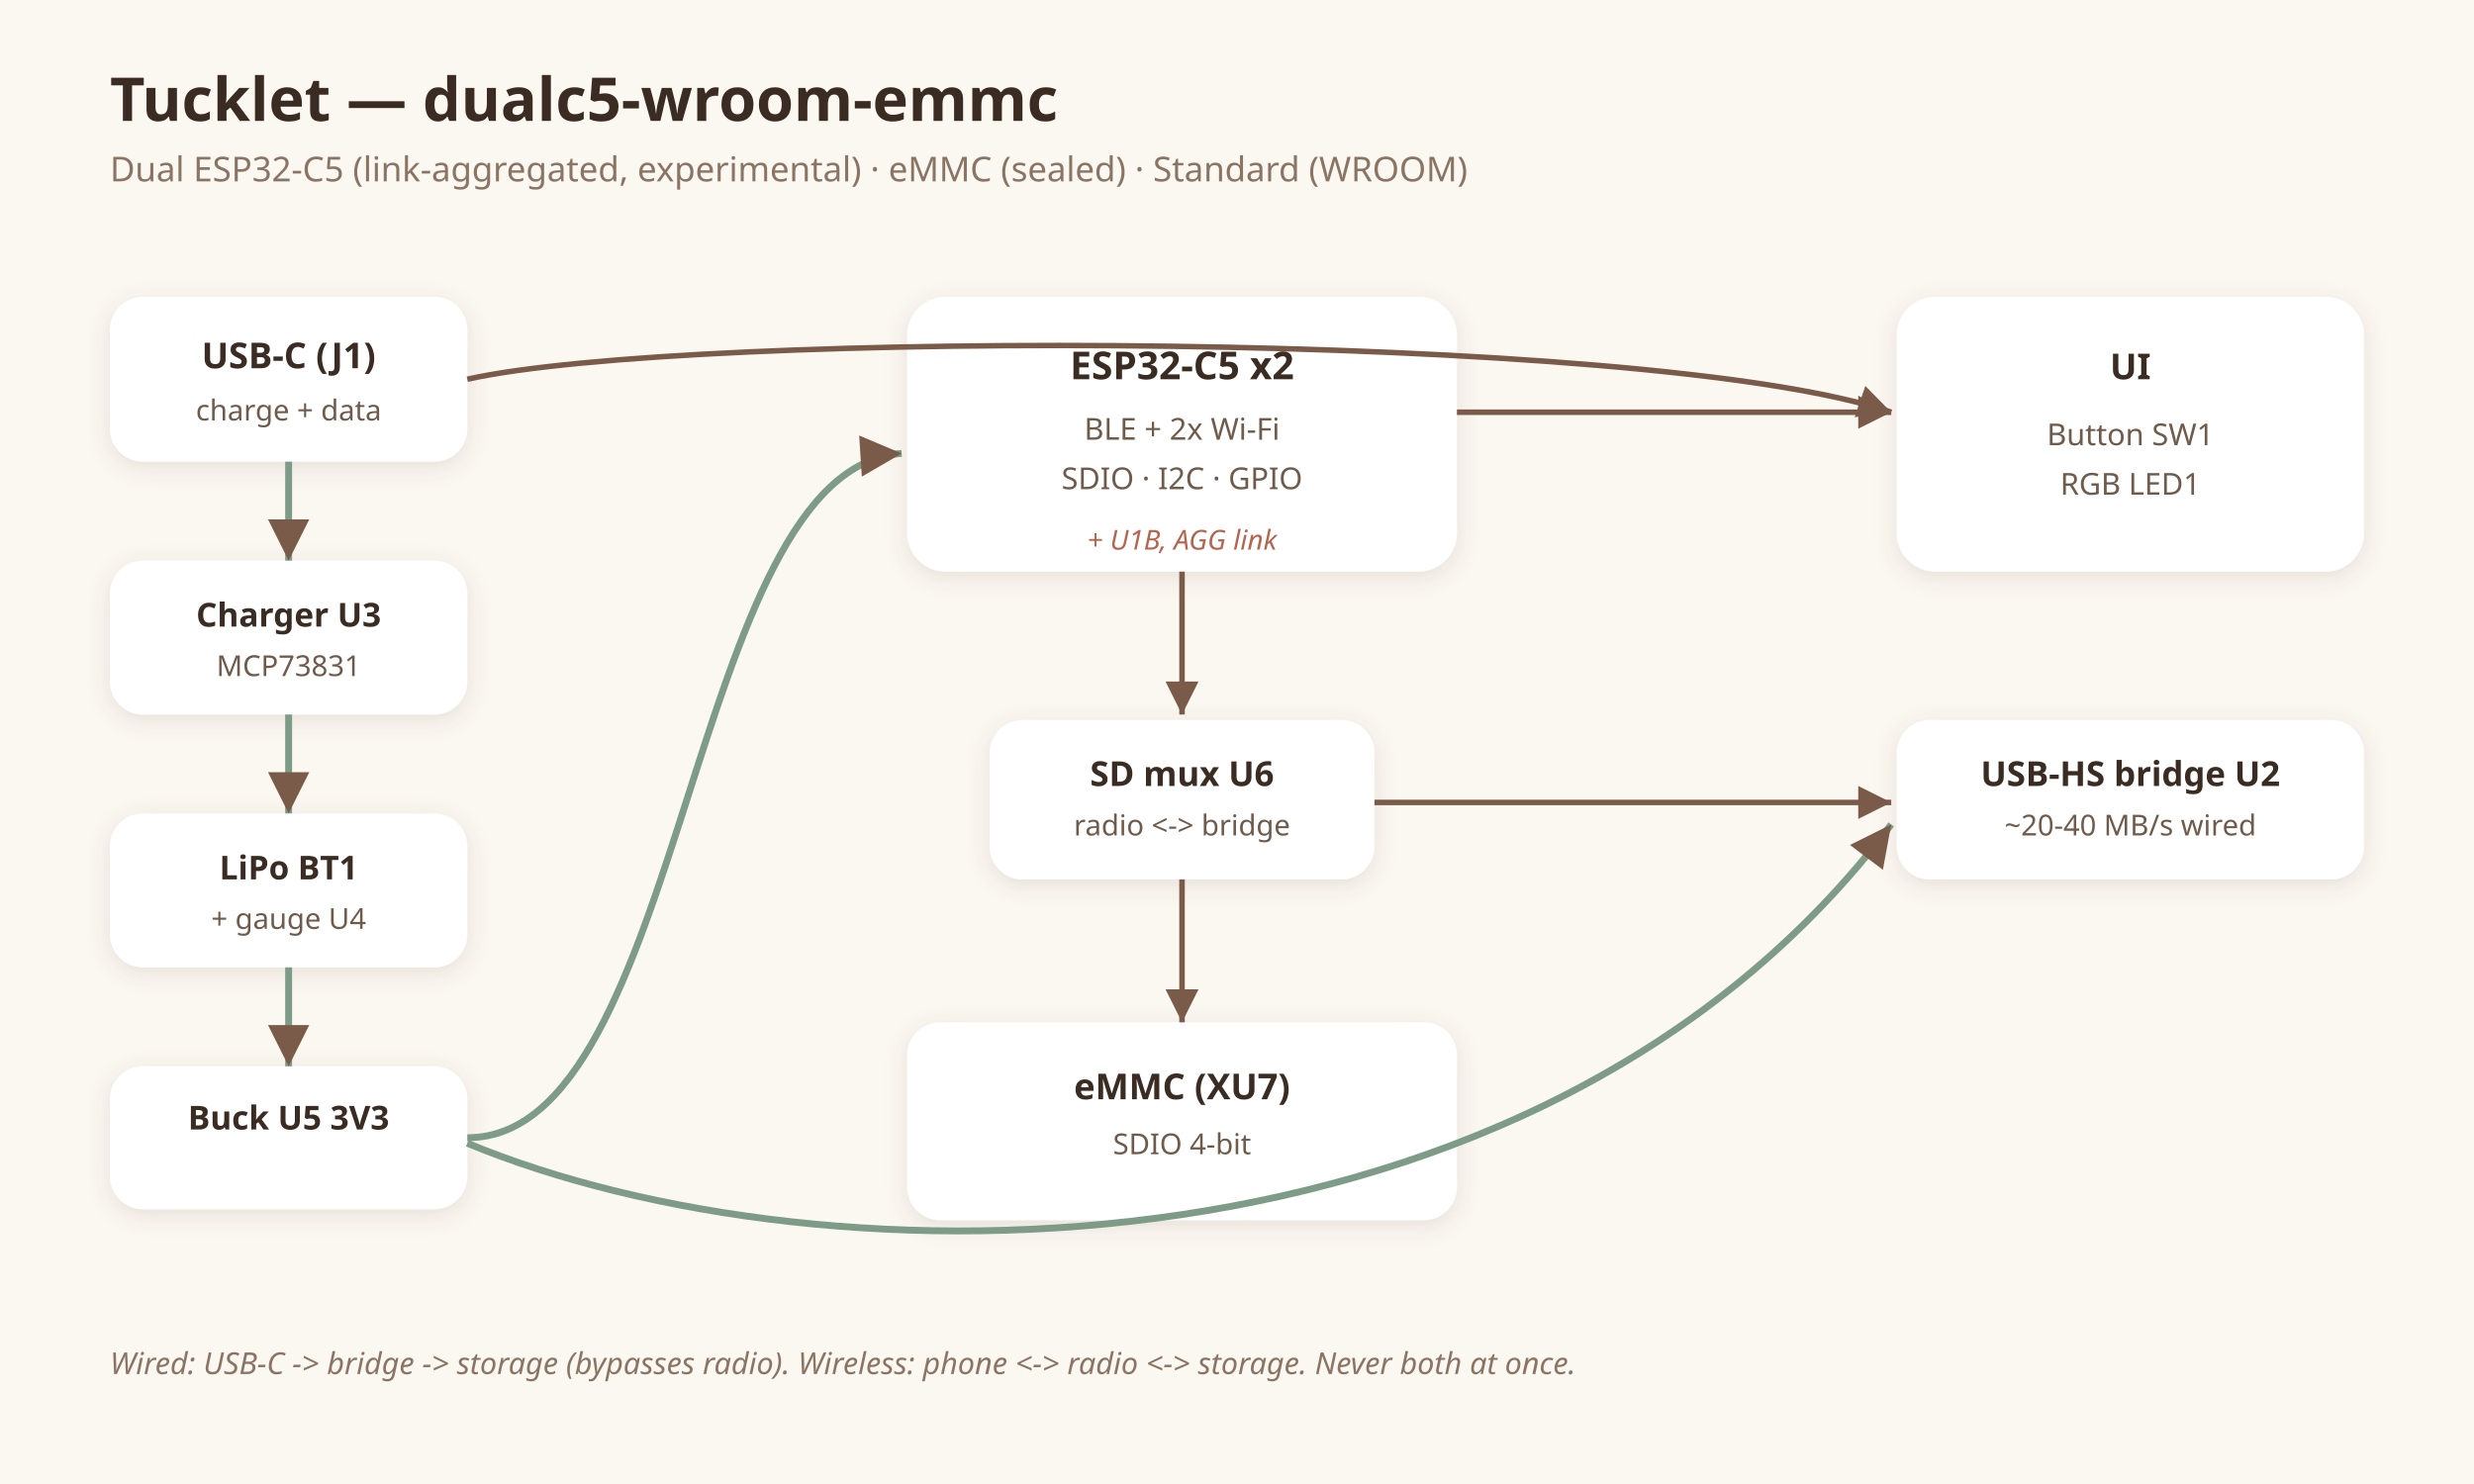
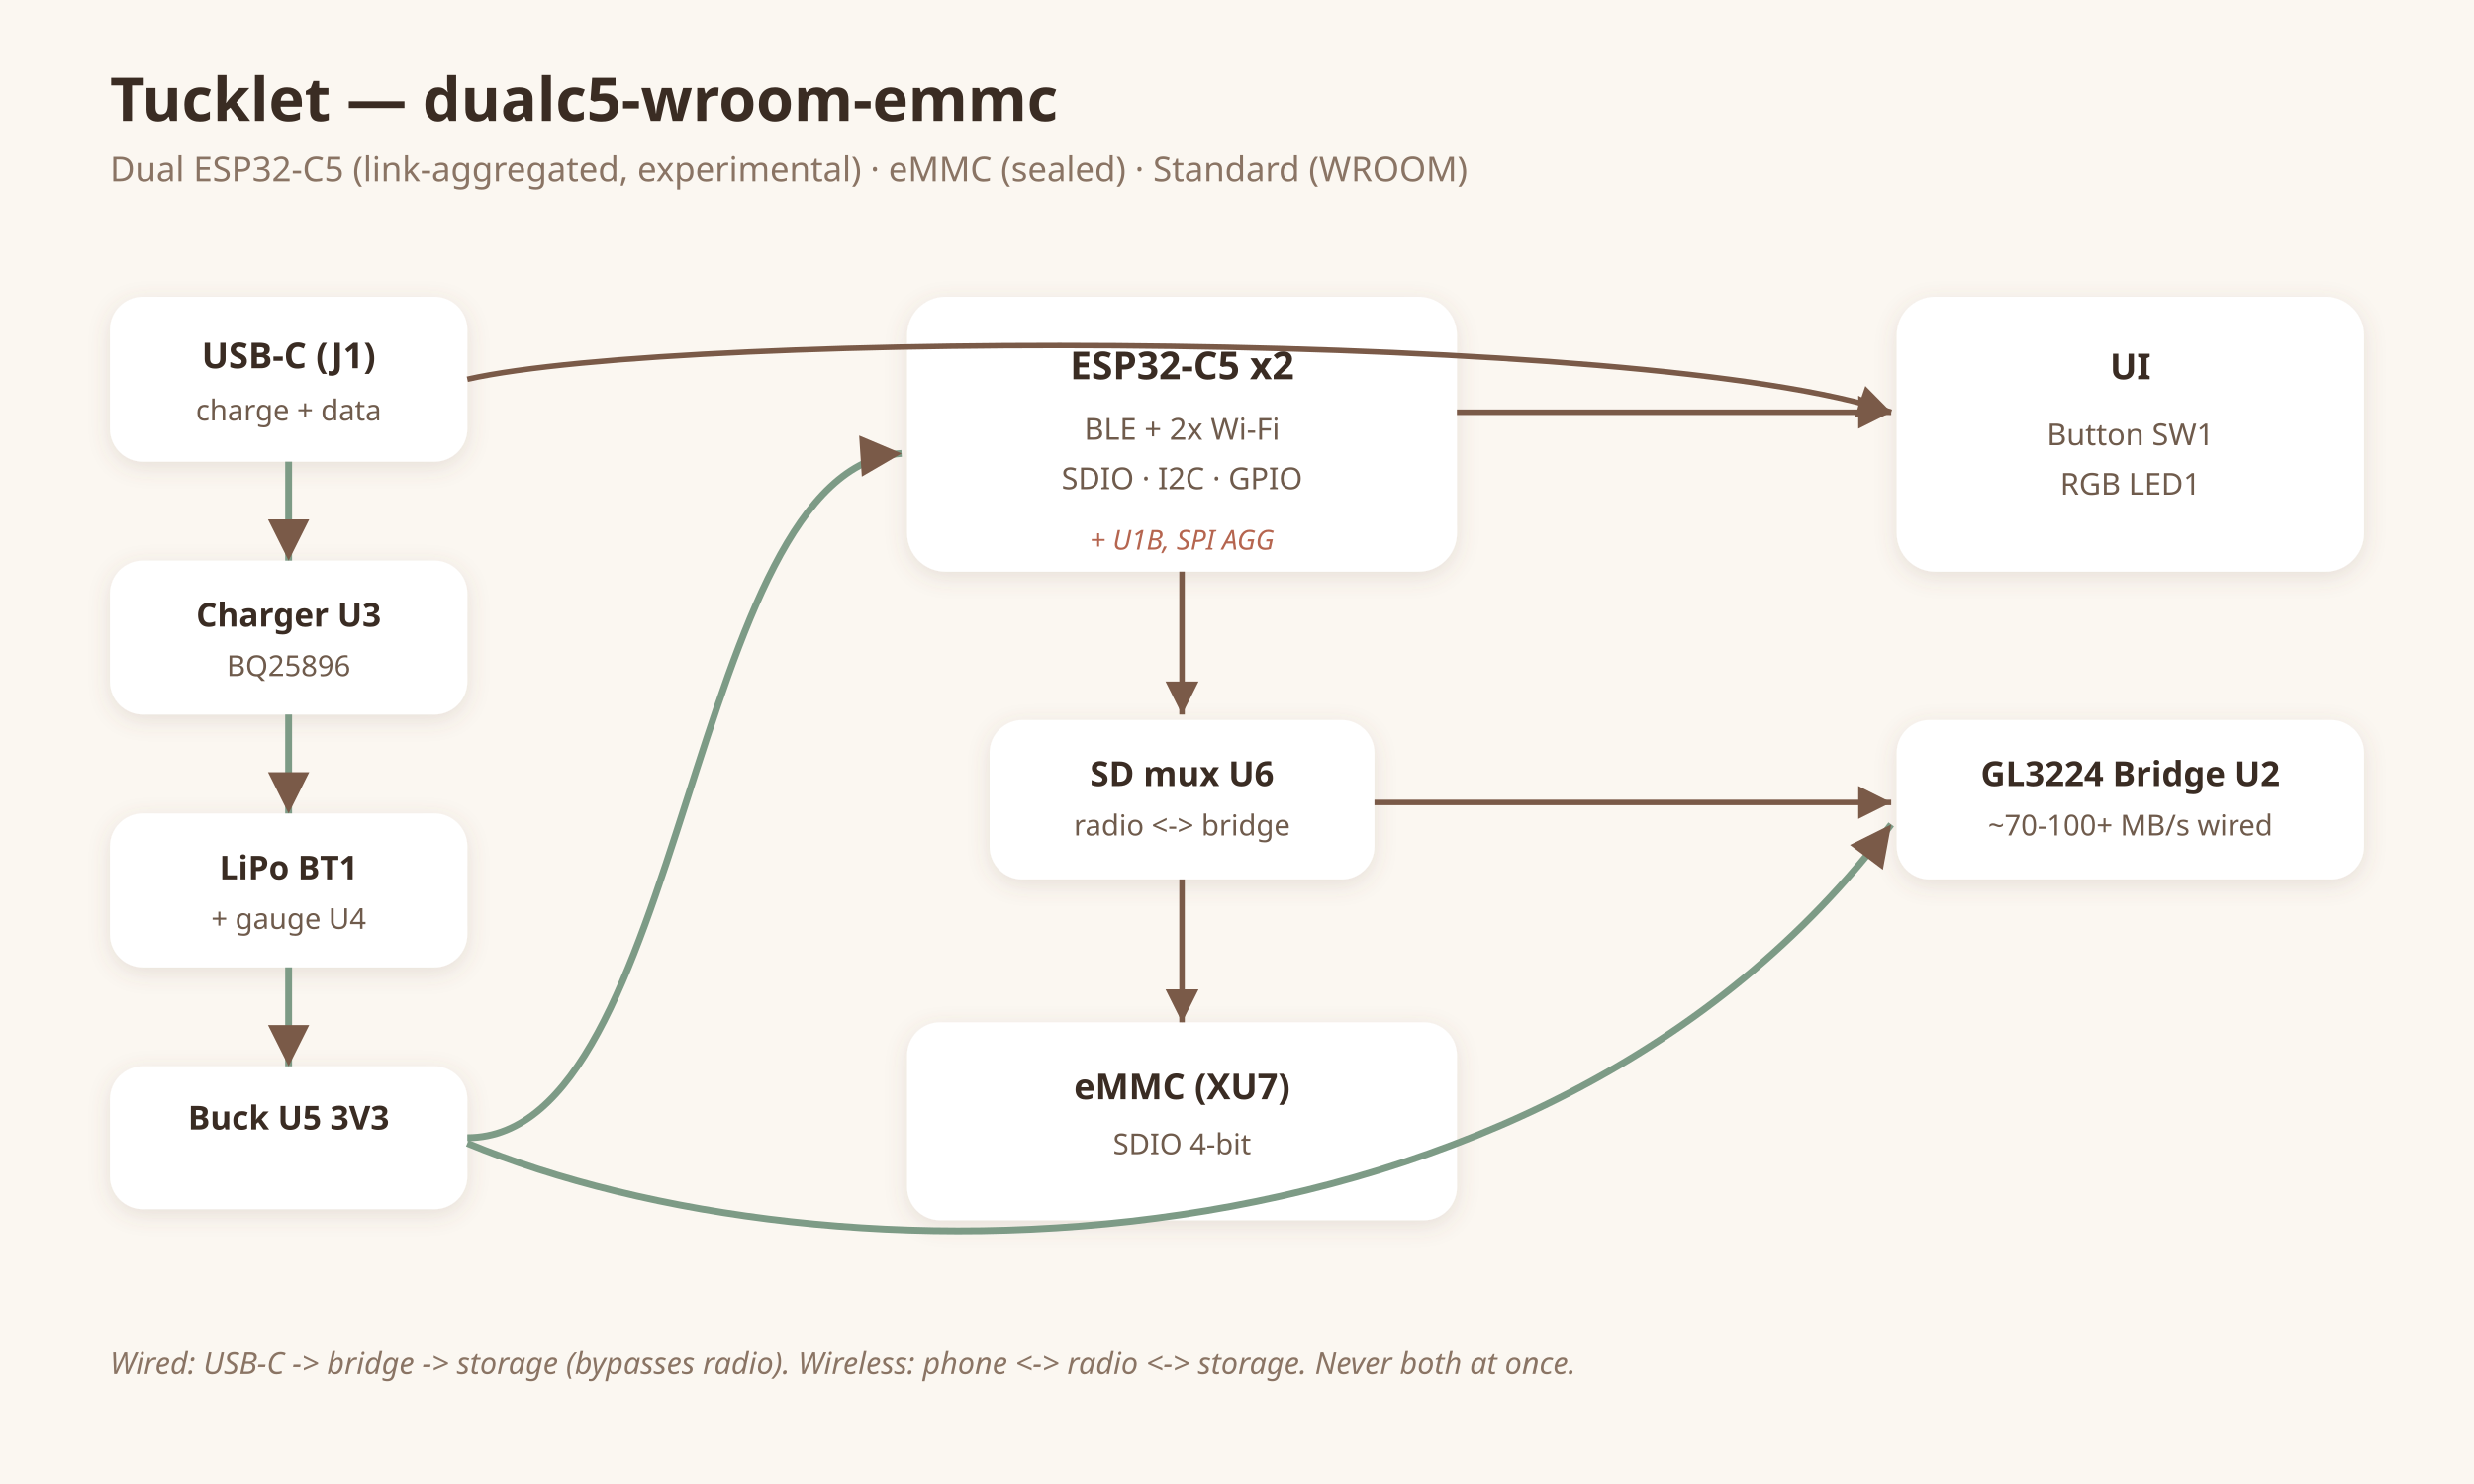
<svg xmlns="http://www.w3.org/2000/svg" viewBox="0 0 900 540" font-family="system-ui, sans-serif">
  <defs>
    <filter id="s" x="-20%" y="-20%" width="140%" height="140%">
      <feDropShadow dx="0" dy="2" stdDeviation="4" flood-color="#7a5a48" flood-opacity="0.16" />
    </filter>
    <marker id="a" markerWidth="9" markerHeight="9" refX="6" refY="3" orient="auto">
      <path d="M0,0 L6,3 L0,6 Z" fill="#7a5a48" />
    </marker>
  </defs>
  <rect width="900" height="540" fill="#fbf7f1" />
  <text x="40" y="44" font-size="22" font-weight="bold" fill="#3a2c23">Tucklet — dualc5-wroom-emmc</text>
  <text x="40" y="66" font-size="12.5" fill="#8a7464">Dual ESP32-C5 (link-aggregated, experimental) · eMMC (sealed) · Standard (WROOM)</text>
  <g filter="url(#s)">
    <rect x="40" y="108" width="130" height="60" rx="12" fill="#fff" />
  </g>
  <text x="105" y="134" text-anchor="middle" font-size="13" font-weight="bold" fill="#3a2c23">USB-C (J1)</text>
  <text x="105" y="153" text-anchor="middle" font-size="10.5" fill="#6f5b4c">charge + data</text>
  <g filter="url(#s)">
    <rect x="40" y="204" width="130" height="56" rx="12" fill="#fff" />
  </g>
  <text x="105" y="228" text-anchor="middle" font-size="12" font-weight="bold" fill="#3a2c23">Charger U3</text>
-   <text x="105" y="246" text-anchor="middle" font-size="10.5" fill="#6f5b4c">MCP73831</text>
+   <text x="105" y="246" text-anchor="middle" font-size="10.5" fill="#6f5b4c">BQ25896</text>
  <g filter="url(#s)">
    <rect x="40" y="296" width="130" height="56" rx="12" fill="#fff" />
  </g>
  <text x="105" y="320" text-anchor="middle" font-size="12" font-weight="bold" fill="#3a2c23">LiPo BT1</text>
  <text x="105" y="338" text-anchor="middle" font-size="10.5" fill="#6f5b4c">+ gauge U4</text>
  <g filter="url(#s)">
    <rect x="40" y="388" width="130" height="52" rx="12" fill="#fff" />
  </g>
  <text x="105" y="411" text-anchor="middle" font-size="12" font-weight="bold" fill="#3a2c23">Buck U5 3V3</text>
  <g filter="url(#s)">
    <rect x="330" y="108" width="200" height="100" rx="14" fill="#fff" />
  </g>
  <text x="430" y="138" text-anchor="middle" font-size="14" font-weight="bold" fill="#3a2c23">ESP32-C5 x2</text>
  <text x="430" y="160" text-anchor="middle" font-size="11" fill="#6f5b4c">BLE + 2x Wi-Fi</text>
  <text x="430" y="178" text-anchor="middle" font-size="11" fill="#6f5b4c">SDIO · I2C · GPIO</text>
-   <text x="430" y="200" text-anchor="middle" font-size="10" fill="#b5654f" font-style="italic">+ U1B, AGG link</text>
+   <text x="430" y="200" text-anchor="middle" font-size="10" fill="#b5654f" font-style="italic">+ U1B, SPI AGG</text>
  <g filter="url(#s)">
    <rect x="360" y="262" width="140" height="58" rx="12" fill="#fff" />
  </g>
  <text x="430" y="286" text-anchor="middle" font-size="12.5" font-weight="bold" fill="#3a2c23">SD mux U6</text>
  <text x="430" y="304" text-anchor="middle" font-size="10.5" fill="#6f5b4c">radio &lt;-&gt; bridge</text>
  <g filter="url(#s)">
    <rect x="330" y="372" width="200" height="72" rx="12" fill="#fff" />
  </g>
  <text x="430" y="400" text-anchor="middle" font-size="13" font-weight="bold" fill="#3a2c23">eMMC (XU7)</text>
  <text x="430" y="420" text-anchor="middle" font-size="10.5" fill="#6f5b4c">SDIO 4-bit</text>
  <g filter="url(#s)">
    <rect x="690" y="262" width="170" height="58" rx="12" fill="#fff" />
  </g>
-   <text x="775" y="286" text-anchor="middle" font-size="12.5" font-weight="bold" fill="#3a2c23">USB-HS bridge U2</text>
-   <text x="775" y="304" text-anchor="middle" font-size="10.5" fill="#6f5b4c">~20-40 MB/s wired</text>
+   <text x="775" y="286" text-anchor="middle" font-size="12.5" font-weight="bold" fill="#3a2c23">GL3224 Bridge U2</text>
+   <text x="775" y="304" text-anchor="middle" font-size="10.5" fill="#6f5b4c">~70-100+ MB/s wired</text>
  <g filter="url(#s)">
    <rect x="690" y="108" width="170" height="100" rx="14" fill="#fff" />
  </g>
  <text x="775" y="138" text-anchor="middle" font-size="13" font-weight="bold" fill="#3a2c23">UI</text>
  <text x="775" y="162" text-anchor="middle" font-size="11" fill="#6f5b4c">Button SW1</text>
  <text x="775" y="180" text-anchor="middle" font-size="11" fill="#6f5b4c">RGB LED1</text>
  <g stroke="#7d9b86" stroke-width="2.5" fill="none" marker-end="url(#a)">
    <path d="M105,168 L105,204" />
    <path d="M105,260 L105,296" />
    <path d="M105,352 L105,388" />
    <path d="M170,414 C 250,414 250,170 328,165" />
    <path d="M170,416 C 300,470 560,470 688,300" />
  </g>
  <g stroke="#7a5a48" stroke-width="2" fill="none" marker-end="url(#a)">
    <path d="M430,208 L430,260" />
    <path d="M430,320 L430,372" />
    <path d="M500,292 L688,292" />
    <path d="M170,138 C 250,120 600,120 688,150" />
    <path d="M530,150 C 600,150 640,150 688,150" />
  </g>
  <text x="40" y="500" font-size="11" fill="#8a7464" font-style="italic">Wired: USB-C -&gt; bridge -&gt; storage (bypasses radio). Wireless: phone &lt;-&gt; radio &lt;-&gt; storage. Never both at once.</text>
</svg>
